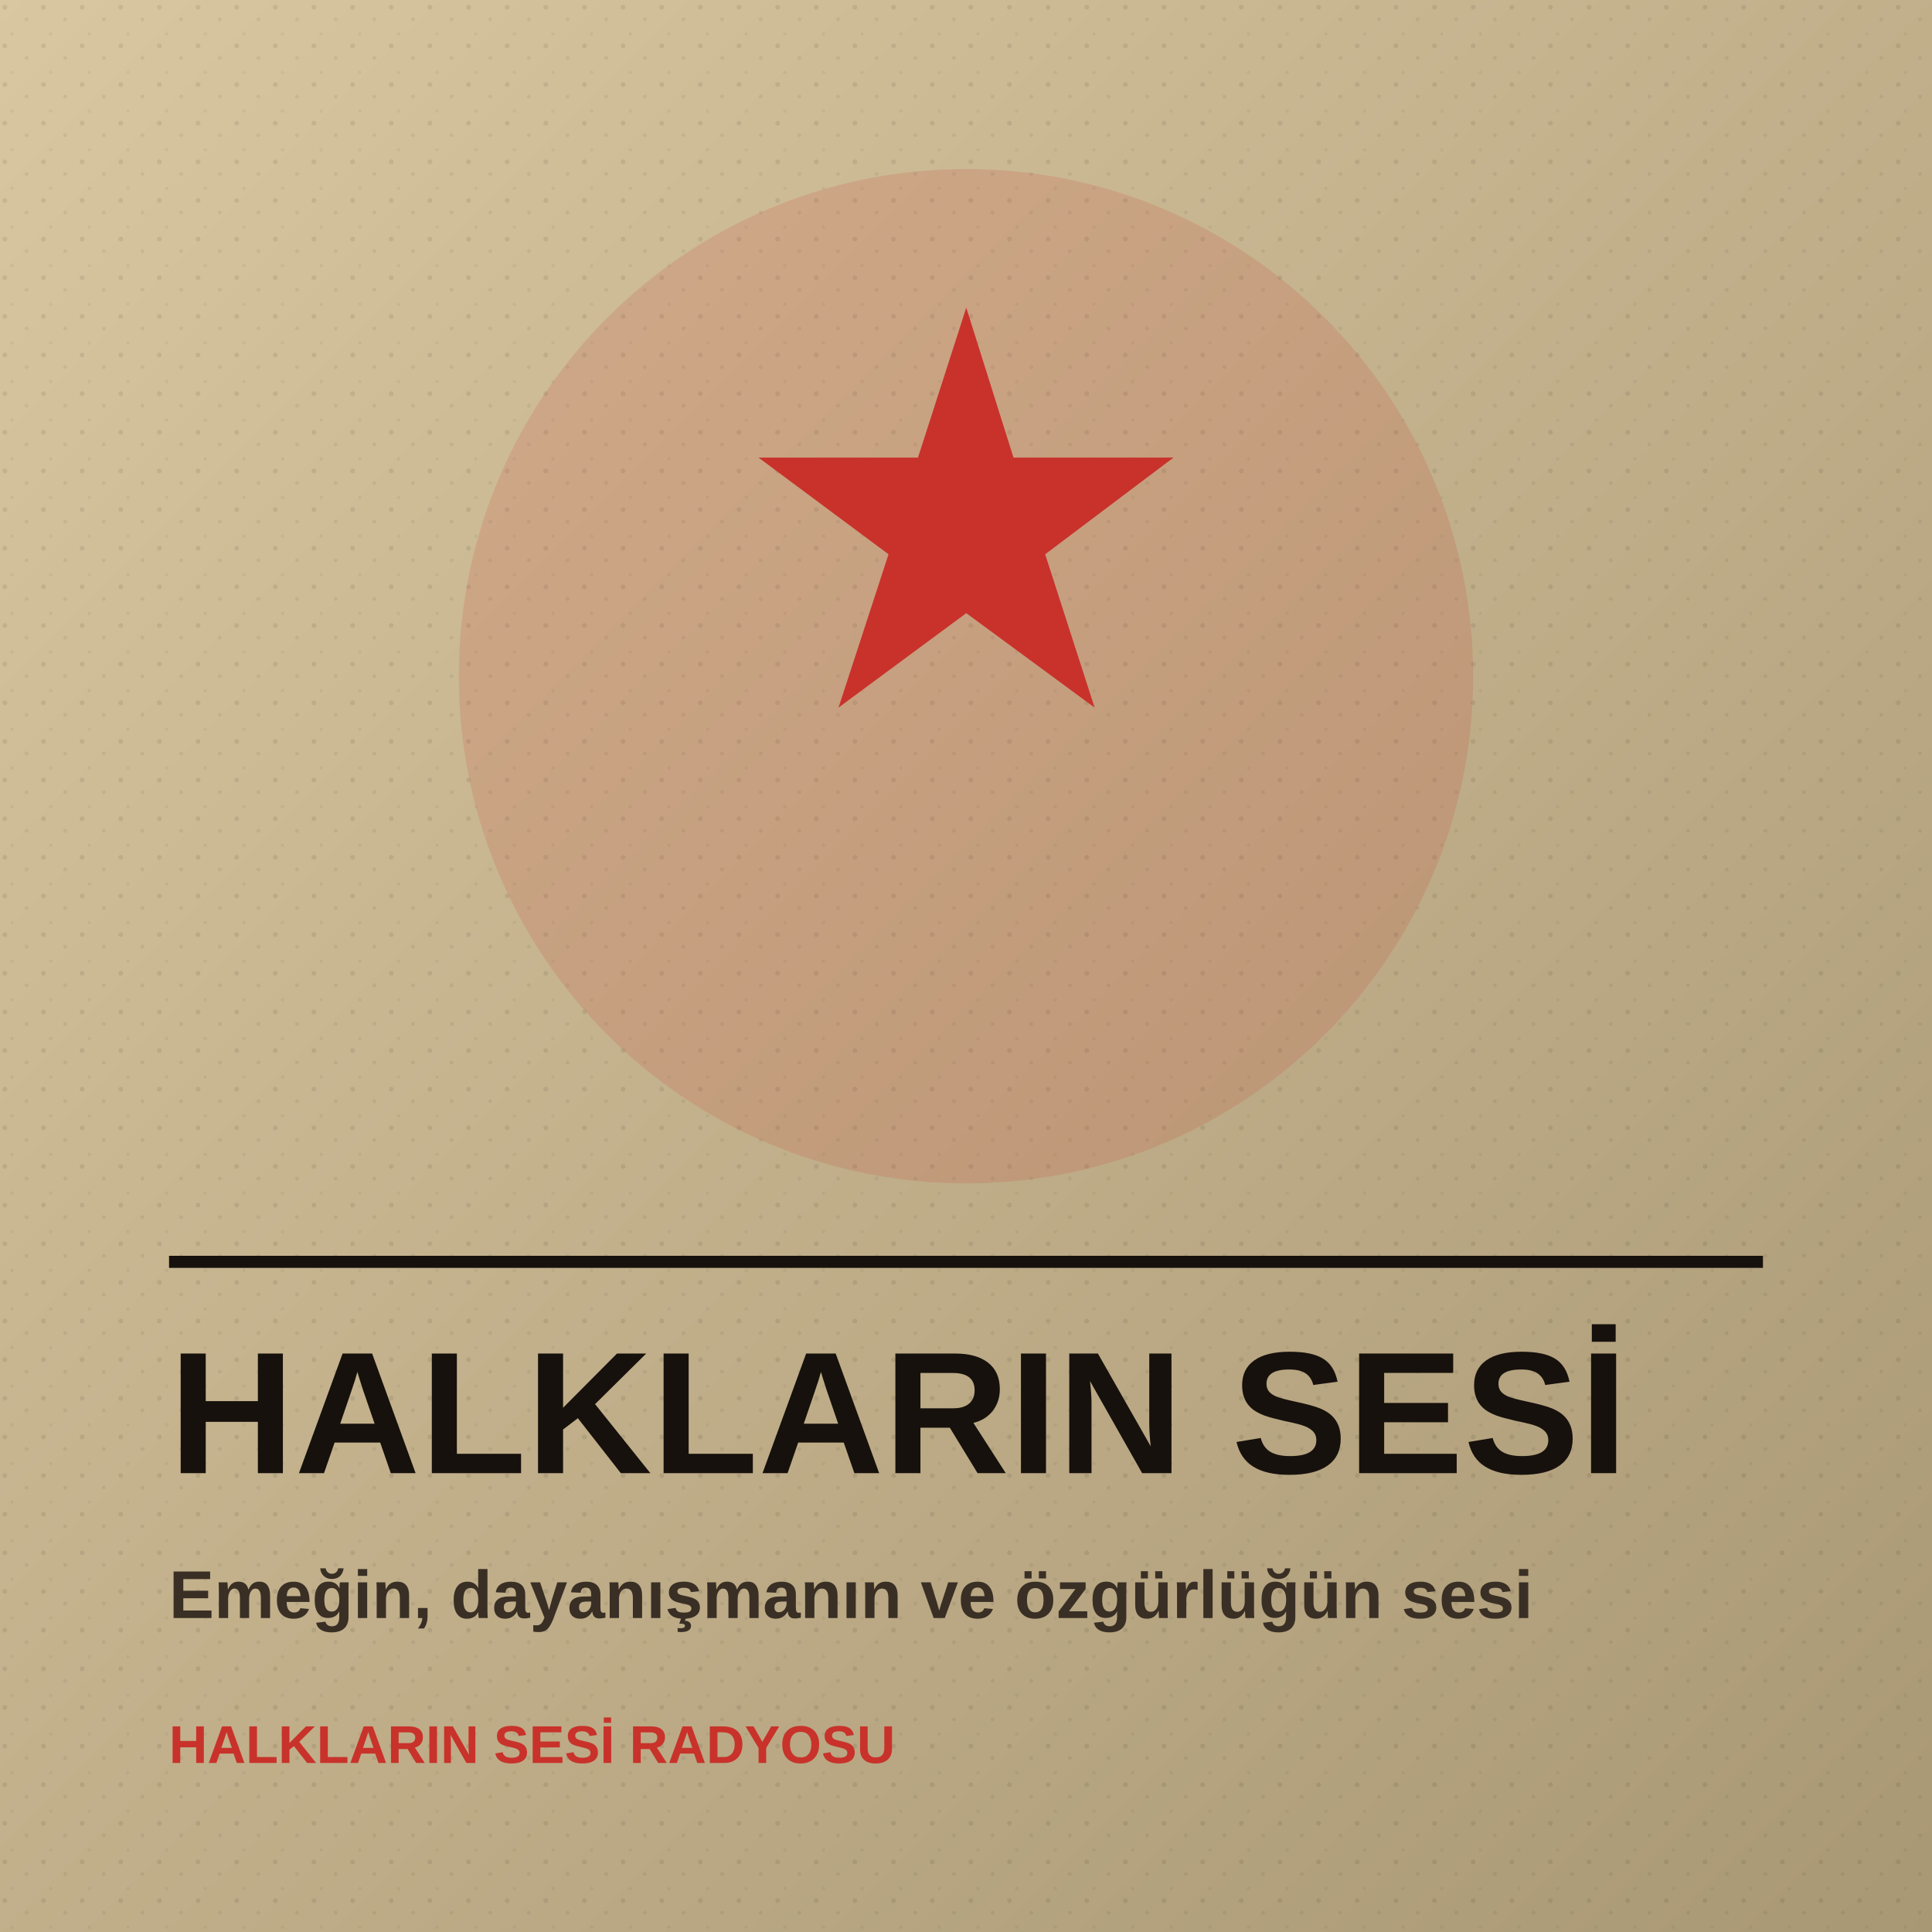
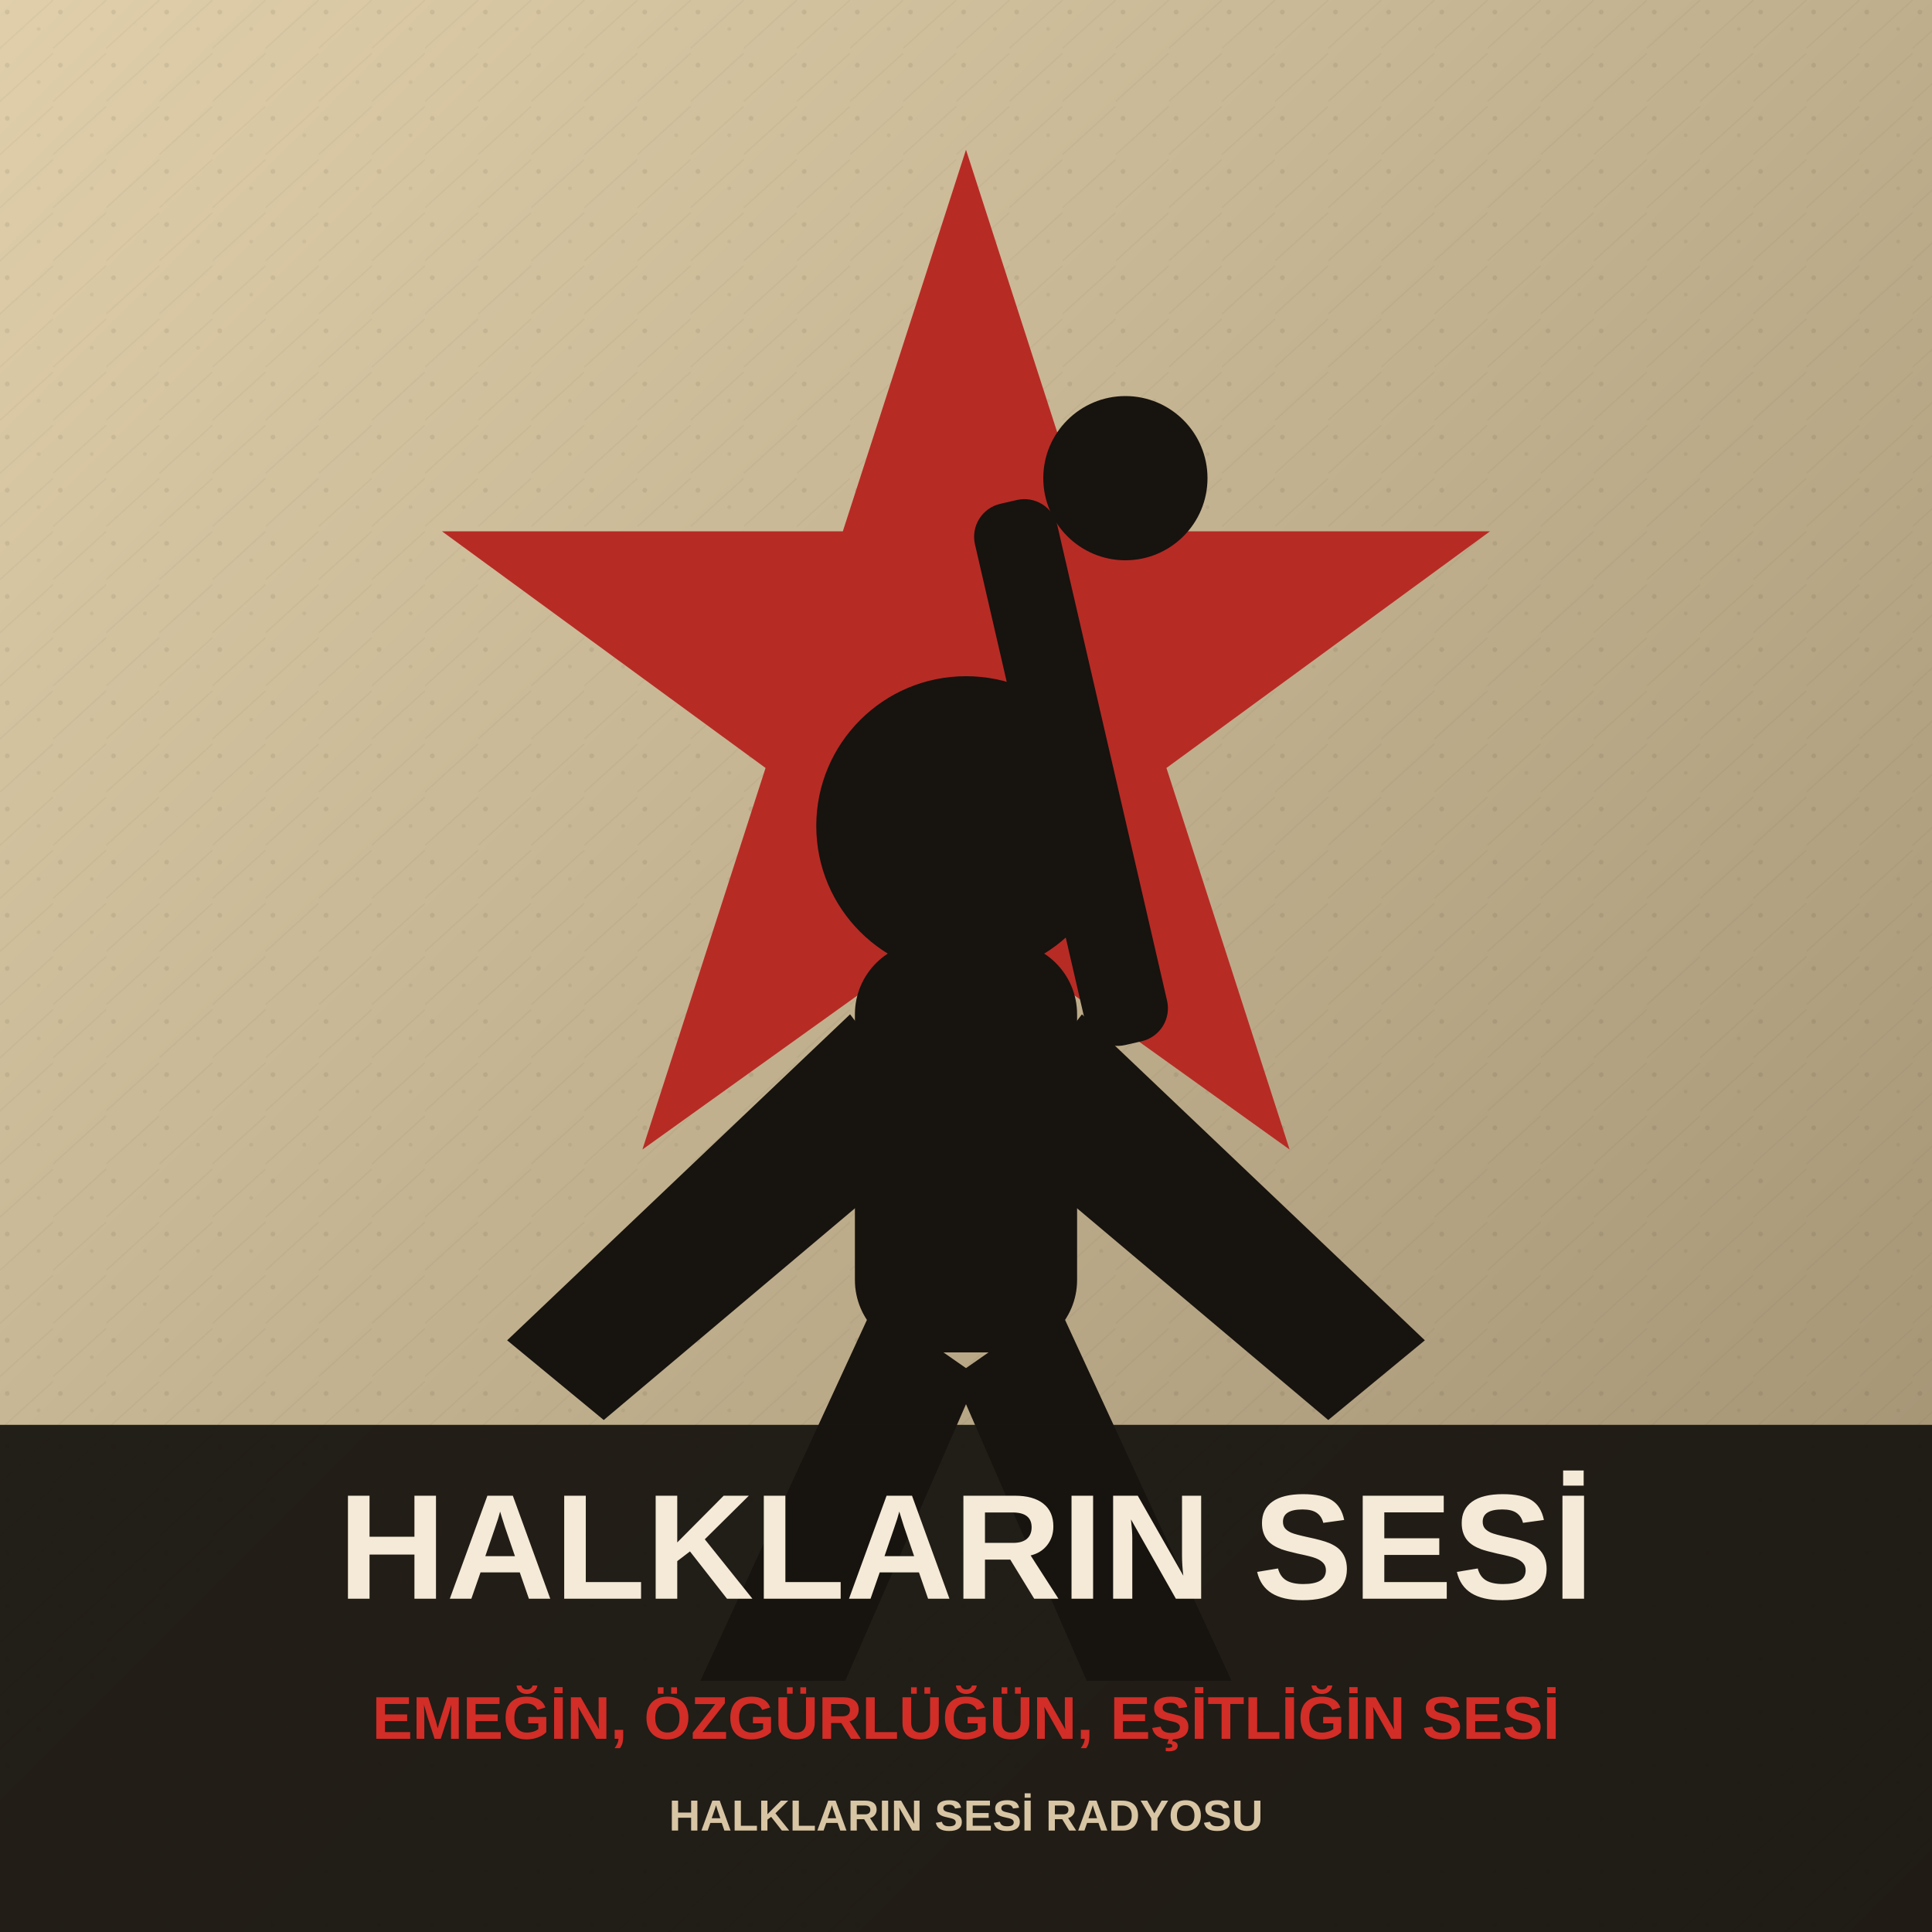
<svg xmlns="http://www.w3.org/2000/svg" viewBox="0 0 800 800">
  <defs>
-     <linearGradient id="bg" x1="0" y1="0" x2="1" y2="1">
-       <stop offset="0" stop-color="#d9c7a1" />
-       <stop offset="1" stop-color="#a99874" />
+     <linearGradient id="paper" x1="0" y1="0" x2="1" y2="1">
+       <stop offset="0" stop-color="#e0cfaa" />
+       <stop offset="1" stop-color="#9f8e6f" />
    </linearGradient>
-     <pattern id="grain" width="16" height="16" patternUnits="userSpaceOnUse">
-       <circle cx="2" cy="3" r="1" fill="#000" opacity=".08" />
-       <circle cx="11" cy="8" r=".8" fill="#000" opacity=".06" />
-       <circle cx="5" cy="14" r=".7" fill="#000" opacity=".05" />
+     <pattern id="grain" width="22" height="22" patternUnits="userSpaceOnUse">
+       <circle cx="3" cy="5" r="1" fill="#000" opacity=".07" />
+       <circle cx="16" cy="12" r=".8" fill="#000" opacity=".05" />
+       <path d="M0 20L22 0" stroke="#000" stroke-width=".6" opacity=".035" />
    </pattern>
  </defs>
-   <rect width="800" height="800" fill="url(#bg)" />
+   <rect width="800" height="800" fill="url(#paper)" />
  <rect width="800" height="800" fill="url(#grain)" />
-   <circle cx="400" cy="280" r="210" fill="#c8322b" opacity=".15" />
-   <text x="400" y="290" text-anchor="middle" font-size="230" fill="#c8322b">★</text>
-   <rect x="70" y="520" width="660" height="5" fill="#16110d" />
-   <text x="70" y="610" font-family="Arial, sans-serif" font-size="72" font-weight="900" fill="#17110d">HALKLARIN SESİ</text>
-   <text x="70" y="670" font-family="Arial, sans-serif" font-size="28" font-weight="700" fill="#392f25">Emeğin, dayanışmanın ve özgürlüğün sesi</text>
-   <text x="70" y="730" font-family="Arial, sans-serif" font-size="22" font-weight="700" fill="#c8322b">HALKLARIN SESİ RADYOSU</text>
+   <polygon points="400,62 451,220 617,220 483,318 534,476 400,380 266,476 317,318 183,220 349,220" fill="#b72b25" />
+   <g fill="#17130f">
+     <circle cx="400" cy="342" r="62" />
+     <rect x="354" y="390" width="92" height="170" rx="30" />
+     <path d="M352 420L210 555L250 588L390 470Z" />
+     <path d="M448 420L590 555L550 588L410 470Z" />
+     <path d="M362 540L290 696H350L405 570Z" />
+     <path d="M438 540L510 696H450L395 570Z" />
+     <rect x="426" y="205" width="35" height="230" rx="14" transform="rotate(-13 443 320)" />
+     <circle cx="466" cy="198" r="34" />
+   </g>
+   <rect x="0" y="590" width="800" height="210" fill="#17130f" opacity=".93" />
+   <text x="400" y="662" text-anchor="middle" font-family="Arial" font-size="62" font-weight="900" fill="#f4ead7">HALKLARIN SESİ</text>
+   <text x="400" y="720" text-anchor="middle" font-family="Arial" font-size="25" font-weight="700" fill="#d22d27">EMEĞİN, ÖZGÜRLÜĞÜN, EŞİTLİĞİN SESİ</text>
+   <text x="400" y="758" text-anchor="middle" font-family="Arial" font-size="18" font-weight="700" fill="#d8c5a4">HALKLARIN SESİ RADYOSU</text>
</svg>
